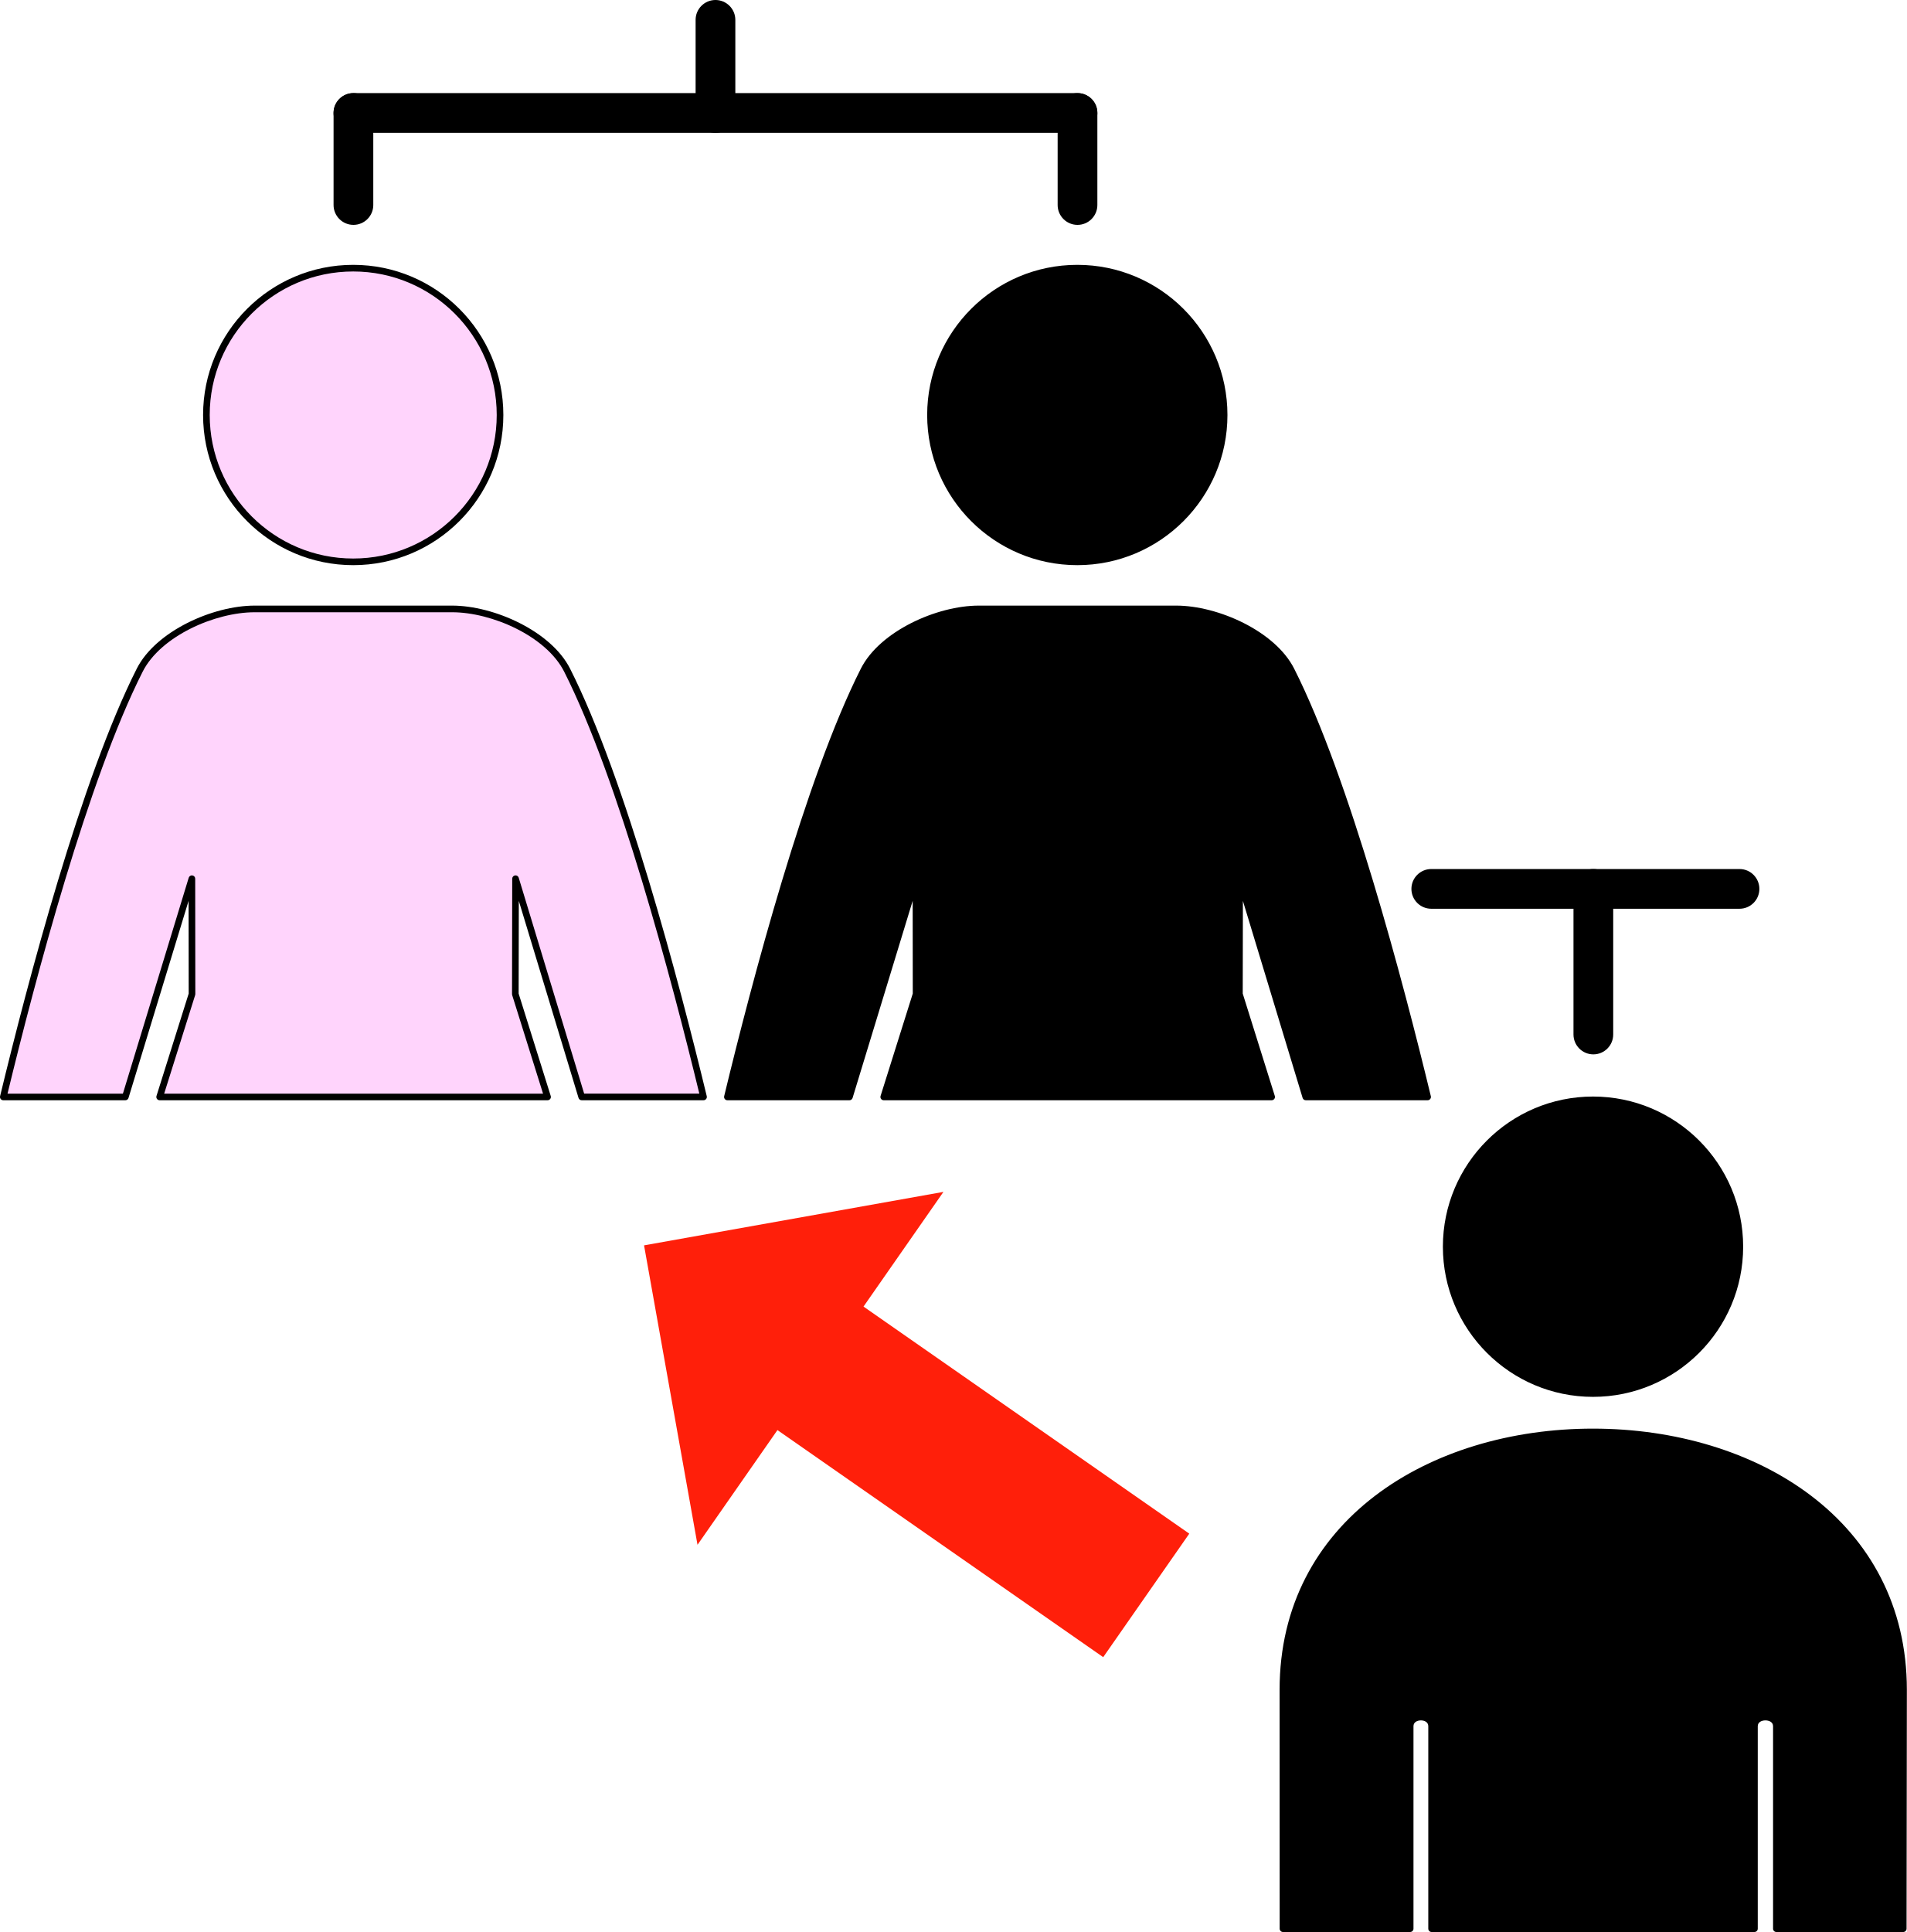
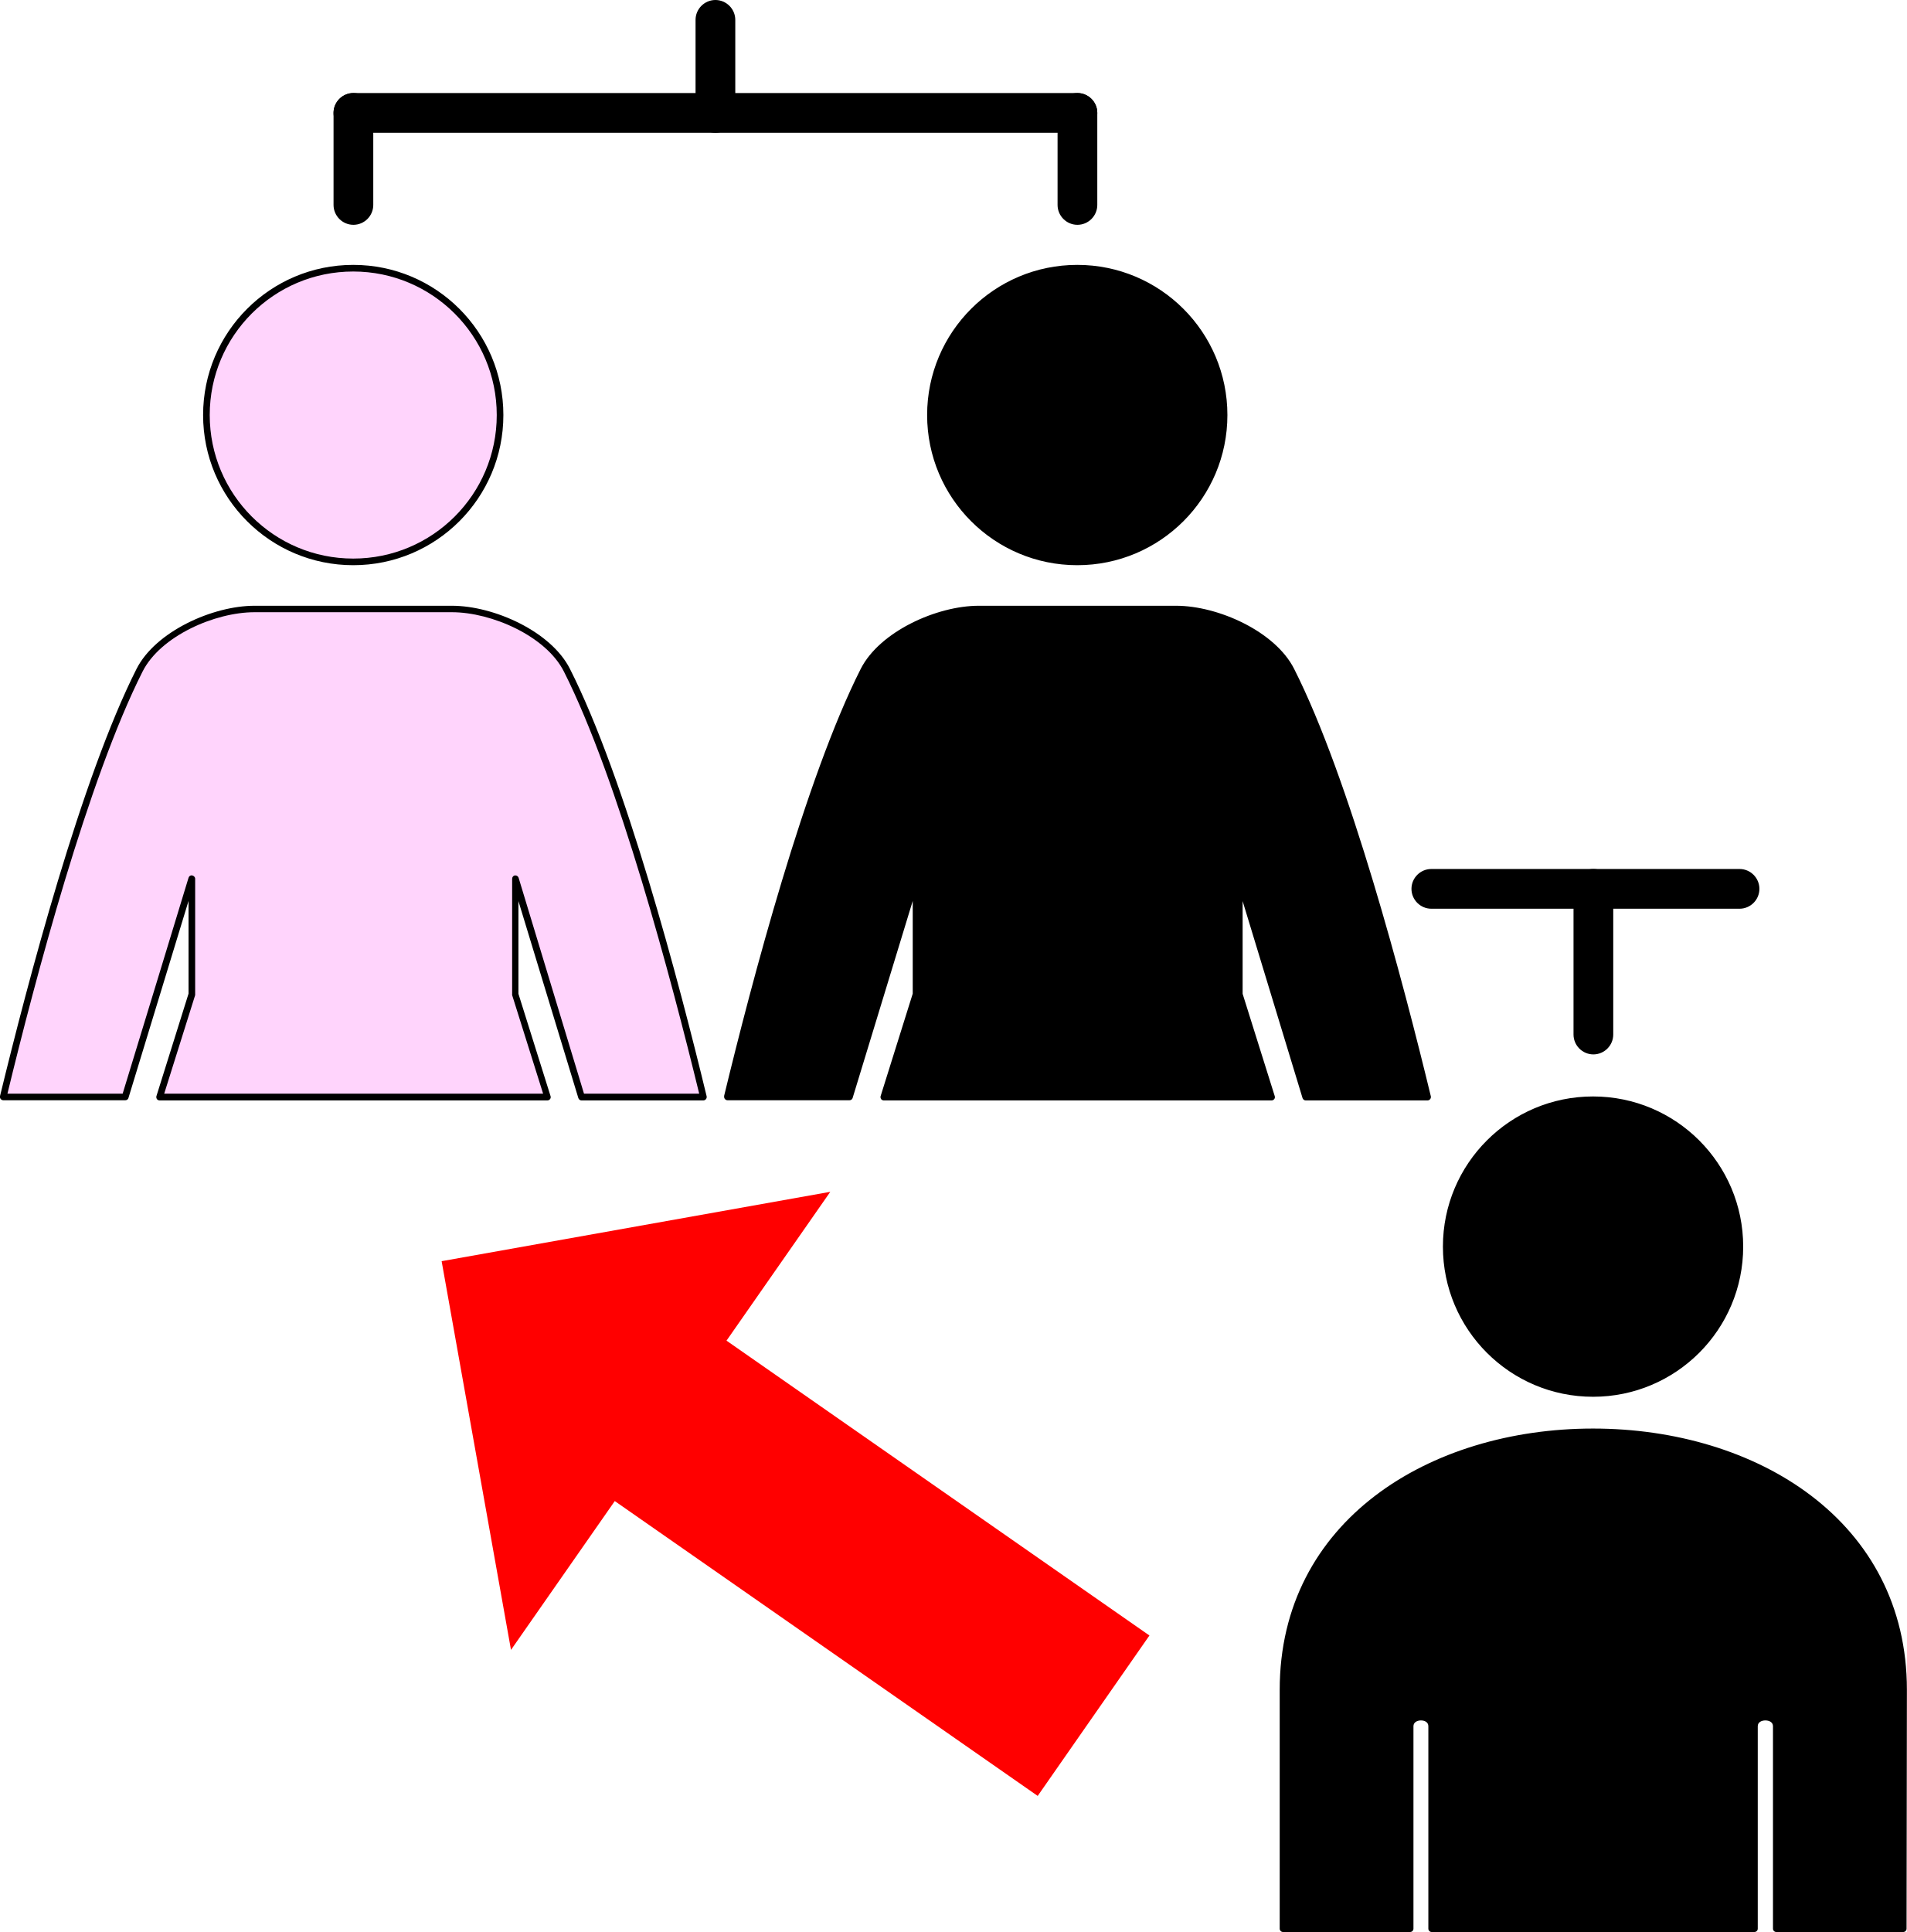
- <svg xmlns="http://www.w3.org/2000/svg" id="Layer_1" data-name="Layer 1" viewBox="0 0 1151.962 1166.982">
+ <svg xmlns="http://www.w3.org/2000/svg" id="Layer_1" version="1.1" viewBox="0 0 1152 1167">
  <defs>
    <style>
-       .cls-1 {
-         fill: #ff1f0a;
+       .st0 {
+         fill: red;
      }

-       .cls-1, .cls-2, .cls-3 {
+       .st0, .st1, .st2 {
        fill-rule: evenodd;
      }

-       .cls-2, .cls-4 {
+       .st1, .st3 {
        fill: #ffd4fc;
      }
    </style>
  </defs>
-   <path class="cls-3" d="M1051.076,753.032c0,48.988-39.711,88.699-88.699,88.699s-88.699-39.711-88.699-88.699,39.711-88.699,88.699-88.699,88.699,39.715,88.699,88.699Z" />
-   <path class="cls-3" d="M962.366,662.342c-50.059,0-90.699,40.641-90.699,90.699s40.641,90.699,90.699,90.699,90.699-40.641,90.699-90.699-40.641-90.699-90.699-90.699h0ZM962.366,666.346c47.848,0,86.695,38.848,86.695,86.695s-38.848,86.695-86.695,86.695-86.695-38.848-86.695-86.695,38.848-86.695,86.695-86.695Z" />
-   <path d="M775.066,1164.982h76.836v-122.32c0-7.332,12.945-7.332,12.945,0v122.32h195.04v-122.32c0-7.332,13.242-7.332,13.242,0v122.32h76.652l.18-144.27c0-100.81-89.801-155.78-187.6-155.78-97.797-.012-187.34,54.969-187.34,155.78l.047,144.27h-.002Z" />
-   <path class="cls-3" d="M773.066,1164.982c0,1.105.895,2,2,2h76.836c1.106,0,2-.895,2-2v-122.32c0-2.449,2.309-3.5,4.473-3.5s4.473,1.047,4.473,3.5v122.32c0,1.105.895,2,2,2h195.04c1.105,0,2-.895,2-2v-122.32c0-2.469,2.391-3.5,4.621-3.5s4.621,1.031,4.621,3.5v122.32c0,1.105.895,2,2,2h76.652c1.105,0,2-.895,2-2l.18-144.27c0-101.98-90.672-157.78-189.6-157.78-98.93-.012-189.34,55.801-189.34,157.78l.047,144.27h-.002ZM777.07,1162.982l-.047-142.27c0-99.645,88.672-153.79,185.34-153.78,96.668,0,185.6,54.129,185.6,153.78l-.176,142.27h-72.652v-120.32c0-4.867-4.227-7.5-8.621-7.5s-8.621,2.633-8.621,7.5v120.32h-191.04v-120.32c0-4.887-4.16-7.5-8.473-7.5s-8.473,2.617-8.473,7.5v120.32h-72.838Z" />
-   <path class="cls-3" d="M739.516,250.672c0,48.984-39.711,88.695-88.699,88.695s-88.699-39.711-88.699-88.695,39.711-88.699,88.699-88.699,88.699,39.711,88.699,88.699Z" />
-   <path class="cls-3" d="M650.816,159.972c-50.059,0-90.699,40.641-90.699,90.699s40.641,90.699,90.699,90.699,90.699-40.641,90.699-90.699-40.641-90.699-90.699-90.699h0ZM650.816,163.976c47.848,0,86.695,38.848,86.695,86.695s-38.848,86.695-86.695,86.695-86.695-38.848-86.695-86.695,38.848-86.695,86.695-86.695h0Z" />
-   <path class="cls-2" d="M302.086,250.672c0,48.984-39.711,88.695-88.699,88.695s-88.695-39.711-88.695-88.695,39.711-88.699,88.695-88.699,88.699,39.711,88.699,88.699Z" />
-   <path class="cls-3" d="M213.386,159.972c-50.059,0-90.699,40.641-90.699,90.699s40.641,90.699,90.699,90.699,90.699-40.641,90.699-90.699-40.641-90.699-90.699-90.699h0ZM213.386,163.976c47.848,0,86.695,38.848,86.695,86.695s-38.848,86.695-86.695,86.695-86.695-38.848-86.695-86.695,38.848-86.695,86.695-86.695h0Z" />
-   <path class="cls-3" d="M225.506,123.832v-55.594c0-6.621-5.375-11.996-11.996-11.996s-12,5.375-12,11.996v55.594c0,6.621,5.375,12,12,12s11.996-5.375,11.996-12Z" />
-   <path class="cls-3" d="M213.506,80.238h437.43c6.621,0,11.996-5.375,11.996-12s-5.375-11.996-11.996-11.996H213.506c-6.621,0-12,5.375-12,11.996s5.375,12,12,12Z" />
-   <path class="cls-3" d="M638.936,68.242v55.594c0,6.621,5.375,12,12,12s11.996-5.375,11.996-12v-55.594c0-6.621-5.375-11.996-11.996-11.996s-12,5.375-12,11.996Z" />
-   <path class="cls-3" d="M420.226,12v56.238c0,6.621,5.375,12,11.996,12s12-5.375,12-12V12c0-6.621-5.375-12-12-12s-11.996,5.375-11.996,12Z" />
-   <path class="cls-3" d="M864.656,548.912h186.21c6.621,0,11.996-5.375,11.996-11.996s-5.375-12-11.996-12h-186.21c-6.621,0-12,5.375-12,12s5.375,11.996,12,11.996Z" />
-   <path class="cls-3" d="M950.566,536.912v87.961c0,6.621,5.375,11.996,12,11.996s11.996-5.375,11.996-11.996v-87.961c0-6.621-5.375-12-11.996-12s-12,5.375-12,12Z" />
-   <path class="cls-1" d="M469.657,863.819l-48.284,69.276-32.296-180.866,180.866-32.296-48.284,69.276,196.802,137.163-51.997,74.604-196.802-137.163-.005.007Z" />
-   <path d="M439.426,662.592h73.719l40.195-131.84.074,69.695-19.547,62.148h234.34l-19.469-62.125.121-69.719,39.969,131.84h73.605c-16.688-69.031-49.016-191.72-82.418-257.8-11.129-22.023-44.789-36.969-69.484-36.98h-119.24c-24.688,0-58.344,14.953-69.473,36.992-33.426,66.082-65.734,188.76-82.406,257.79h.014Z" />
-   <path class="cls-3" d="M437.486,662.122c-.145.598-.008,1.227.371,1.707.379.48.961.762,1.574.762h73.719c.879,0,1.656-.574,1.914-1.418l36.297-119.05.059,56.008-19.453,61.855c-.191.609-.082,1.269.297,1.785.379.512.977.816,1.613.816h234.34c.637,0,1.234-.305,1.613-.816.375-.512.488-1.176.297-1.785l-19.375-61.832.098-55.992,36.074,119c.254.844,1.035,1.422,1.914,1.422h73.605c.613,0,1.191-.281,1.574-.766.379-.48.516-1.113.371-1.707-16.715-69.148-49.117-192.04-82.574-258.23-11.426-22.609-45.914-38.066-71.27-38.078h-119.24c-25.344,0-59.836,15.469-71.258,38.09-33.484,66.191-65.863,189.07-82.562,258.22l.002.009ZM441.975,660.591c16.809-69.332,48.672-189.7,81.645-254.88,10.832-21.453,43.656-35.895,67.688-35.895h119.23c24.043.012,56.867,14.441,67.699,35.883,32.949,65.188,64.836,185.55,81.66,254.89h-69.578c-4.312-14.223-39.539-130.42-39.539-130.42-.289-.949-1.227-1.543-2.207-1.398-.98.145-1.707.984-1.711,1.977l-.121,69.719c0,.203.031.406.09.602l18.652,59.527h-228.89l18.73-59.547c.062-.195.094-.398.094-.602l-.074-69.695c0-.992-.727-1.832-1.707-1.977-.98-.145-1.918.449-2.207,1.394l-39.766,130.43h-69.695l.008-.008Z" />
-   <path class="cls-4" d="M2.002,662.592h73.719l40.195-131.84.074,69.695-19.547,62.148h234.34l-19.469-62.125.121-69.719,39.969,131.84h73.605c-16.688-69.031-49.016-191.72-82.418-257.8-11.129-22.023-44.789-36.969-69.484-36.98h-119.24c-24.684,0-58.344,14.953-69.473,36.992C50.969,470.885,18.661,593.563,1.993,662.593h.01Z" />
-   <path class="cls-3" d="M.056,662.122c-.145.598-.008,1.227.371,1.707.379.48.961.762,1.574.762h73.719c.879,0,1.656-.574,1.914-1.418l36.297-119.05.059,56.008-19.453,61.855c-.191.609-.082,1.269.297,1.785.375.512.977.816,1.613.816h234.34c.637,0,1.234-.305,1.613-.816s.488-1.176.297-1.785l-19.375-61.832.098-55.992,36.074,119c.258.844,1.035,1.422,1.914,1.422h73.605c.613,0,1.191-.281,1.574-.766.379-.48.516-1.113.371-1.707-16.715-69.148-49.117-192.04-82.574-258.23-11.426-22.609-45.914-38.066-71.27-38.078h-119.24c-25.34,0-59.832,15.469-71.258,38.09C49.133,470.084,16.75,592.963.055,662.113l.002.009ZM4.545,660.591c16.809-69.332,48.672-189.7,81.645-254.88,10.832-21.453,43.656-35.895,67.688-35.895h119.24c24.043.012,56.867,14.441,67.699,35.883,32.949,65.188,64.836,185.55,81.66,254.89h-69.578l-39.539-130.42c-.289-.949-1.227-1.543-2.207-1.398s-1.707.984-1.711,1.977l-.121,69.719c0,.203.031.406.09.602l18.652,59.527H99.173l18.73-59.547c.062-.195.094-.398.094-.602l-.074-69.695c0-.992-.727-1.832-1.707-1.977-.98-.145-1.918.449-2.207,1.394,0,0-35.434,116.22-39.766,130.43H4.547l-.002-.008Z" />
+   <path class="st2" d="M1051.1,753c0,49-39.7,88.7-88.7,88.7s-88.7-39.7-88.7-88.7,39.7-88.7,88.7-88.7,88.7,39.7,88.7,88.7Z" />
+   <path class="st2" d="M962.4,662.3c-50.1,0-90.7,40.6-90.7,90.7s40.6,90.7,90.7,90.7,90.7-40.6,90.7-90.7-40.6-90.7-90.7-90.7h0ZM962.4,666.3c47.8,0,86.7,38.8,86.7,86.7s-38.8,86.7-86.7,86.7-86.7-38.8-86.7-86.7,38.8-86.7,86.7-86.7Z" />
+   <path d="M775.1,1165h76.8v-122.3c0-7.3,12.9-7.3,12.9,0v122.3h195v-122.3c0-7.3,13.2-7.3,13.2,0v122.3h76.7l.2-144.3c0-100.8-89.8-155.8-187.6-155.8-97.8,0-187.3,55-187.3,155.8v144.3s0,0,0,0Z" />
+   <path class="st2" d="M773.1,1165c0,1.1.9,2,2,2h76.8c1.1,0,2-.9,2-2v-122.3c0-2.4,2.3-3.5,4.5-3.5s4.5,1,4.5,3.5v122.3c0,1.1.9,2,2,2h195c1.1,0,2-.9,2-2v-122.3c0-2.5,2.4-3.5,4.6-3.5s4.6,1,4.6,3.5v122.3c0,1.1.9,2,2,2h76.7c1.1,0,2-.9,2-2l.2-144.3c0-102-90.7-157.8-189.6-157.8-98.9,0-189.3,55.8-189.3,157.8v144.3s0,0,0,0h0ZM777.1,1163v-142.3c0-99.6,88.6-153.8,185.3-153.8,96.7,0,185.6,54.1,185.6,153.8l-.2,142.3h-72.7v-120.3c0-4.9-4.2-7.5-8.6-7.5s-8.6,2.6-8.6,7.5v120.3h-191v-120.3c0-4.9-4.2-7.5-8.5-7.5s-8.5,2.6-8.5,7.5v120.3h-72.8,0Z" />
+   <path class="st2" d="M739.5,250.7c0,49-39.7,88.7-88.7,88.7s-88.7-39.7-88.7-88.7,39.7-88.7,88.7-88.7,88.7,39.7,88.7,88.7Z" />
+   <path class="st2" d="M650.8,160c-50.1,0-90.7,40.6-90.7,90.7s40.6,90.7,90.7,90.7,90.7-40.6,90.7-90.7-40.6-90.7-90.7-90.7h0ZM650.8,164c47.8,0,86.7,38.8,86.7,86.7s-38.8,86.7-86.7,86.7-86.7-38.8-86.7-86.7,38.8-86.7,86.7-86.7h0Z" />
+   <path class="st1" d="M302.1,250.7c0,49-39.7,88.7-88.7,88.7s-88.7-39.7-88.7-88.7,39.7-88.7,88.7-88.7,88.7,39.7,88.7,88.7Z" />
+   <path class="st2" d="M213.4,160c-50.1,0-90.7,40.6-90.7,90.7s40.6,90.7,90.7,90.7,90.7-40.6,90.7-90.7-40.6-90.7-90.7-90.7h0ZM213.4,164c47.8,0,86.7,38.8,86.7,86.7s-38.8,86.7-86.7,86.7-86.7-38.8-86.7-86.7,38.8-86.7,86.7-86.7h0Z" />
+   <path class="st2" d="M225.5,123.8v-55.6c0-6.6-5.4-12-12-12s-12,5.4-12,12v55.6c0,6.6,5.4,12,12,12s12-5.4,12-12Z" />
+   <path class="st2" d="M213.5,80.2h437.4c6.6,0,12-5.4,12-12s-5.4-12-12-12H213.5c-6.6,0-12,5.4-12,12s5.4,12,12,12Z" />
+   <path class="st2" d="M638.9,68.2v55.6c0,6.6,5.4,12,12,12s12-5.4,12-12v-55.6c0-6.6-5.4-12-12-12s-12,5.4-12,12Z" />
+   <path class="st2" d="M420.2,12v56.2c0,6.6,5.4,12,12,12s12-5.4,12-12V12c0-6.6-5.4-12-12-12s-12,5.4-12,12Z" />
+   <path class="st2" d="M864.7,548.9h186.2c6.6,0,12-5.4,12-12s-5.4-12-12-12h-186.2c-6.6,0-12,5.4-12,12s5.4,12,12,12h0Z" />
+   <path class="st2" d="M950.6,536.9v88c0,6.6,5.4,12,12,12s12-5.4,12-12v-88c0-6.6-5.4-12-12-12s-12,5.4-12,12Z" />
+   <path d="M439.4,662.6h73.7l40.2-131.8v69.7c0,0-19.5,62.1-19.5,62.1h234.3l-19.5-62.1v-69.7c.1,0,40.1,131.8,40.1,131.8h73.6c-16.7-69-49-191.7-82.4-257.8-11.1-22-44.8-37-69.5-37h-119.2c-24.7,0-58.3,15-69.5,37-33.4,66.1-65.7,188.8-82.4,257.8h0Z" />
+   <path class="st2" d="M437.5,662.1c-.1.6,0,1.2.4,1.7s1,.8,1.6.8h73.7c.9,0,1.7-.6,1.9-1.4l36.3-119v56c0,0-19.4,61.9-19.4,61.9-.2.6,0,1.3.3,1.8.4.5,1,.8,1.6.8h234.3c.6,0,1.2-.3,1.6-.8.4-.5.5-1.2.3-1.8l-19.4-61.8v-56c0,0,36.2,119,36.2,119,.3.8,1,1.4,1.9,1.4h73.6c.6,0,1.2-.3,1.6-.8.4-.5.5-1.1.4-1.7-16.7-69.1-49.1-192-82.6-258.2-11.4-22.6-45.9-38.1-71.3-38.1h-119.2c-25.3,0-59.8,15.5-71.3,38.1-33.5,66.2-65.9,189.1-82.6,258.2h0s0,0,0,0ZM442,660.6c16.8-69.3,48.7-189.7,81.6-254.9,10.8-21.5,43.7-35.9,67.7-35.9h119.2c24,0,56.9,14.4,67.7,35.9,32.9,65.2,64.8,185.6,81.7,254.9h-69.6c-4.3-14.2-39.5-130.4-39.5-130.4-.3-.9-1.2-1.5-2.2-1.4s-1.7,1-1.7,2v69.7c-.1.2,0,.4,0,.6l18.7,59.5h-228.9l18.7-59.5c0-.2,0-.4,0-.6v-69.7c0-1-.8-1.8-1.8-2s-1.9.4-2.2,1.4l-39.8,130.4h-69.7,0s0,0,0,0Z" />
+   <path class="st3" d="M2,662.6h73.7l40.2-131.8v69.7c0,0-19.5,62.1-19.5,62.1h234.3l-19.5-62.1v-69.7c.1,0,40.1,131.8,40.1,131.8h73.6c-16.7-69-49-191.7-82.4-257.8-11.1-22-44.8-37-69.5-37h-119.2c-24.7,0-58.3,15-69.5,37C51,470.9,18.7,593.6,2,662.6h0,0Z" />
+   <path class="st2" d="M0,662.1c-.1.6,0,1.2.4,1.7.4.5,1,.8,1.6.8h73.7c.9,0,1.7-.6,1.9-1.4l36.3-119v56c0,0-19.4,61.9-19.4,61.9-.2.6,0,1.3.3,1.8.4.5,1,.8,1.6.8h234.3c.6,0,1.2-.3,1.6-.8s.5-1.2.3-1.8l-19.4-61.8v-56c0,0,36.2,119,36.2,119,.3.8,1,1.4,1.9,1.4h73.6c.6,0,1.2-.3,1.6-.8.4-.5.5-1.1.4-1.7-16.7-69.1-49.1-192-82.6-258.2-11.4-22.6-45.9-38.1-71.3-38.1h-119.2c-25.3,0-59.8,15.5-71.3,38.1C49.1,470.1,16.8,593,0,662.1h0s0,0,0,0ZM4.5,660.6c16.8-69.3,48.7-189.7,81.6-254.9,10.8-21.5,43.7-35.9,67.7-35.9h119.2c24,0,56.9,14.4,67.7,35.9,32.9,65.2,64.8,185.6,81.7,254.9h-69.6l-39.5-130.4c-.3-.9-1.2-1.5-2.2-1.4s-1.7,1-1.7,2v69.7c-.1.2,0,.4,0,.6l18.7,59.5H99.2l18.7-59.5c0-.2,0-.4,0-.6v-69.7c0-1-.8-1.8-1.8-2s-1.9.4-2.2,1.4c0,0-35.4,116.2-39.8,130.4H4.5s0,0,0,0Z" />
+   <path class="st0" d="M371.4,906.7l-62.7,89.9-41.9-234.8,234.8-41.9-62.7,89.9,255.5,178.1-67.5,96.9-255.5-178.1h0s0,0,0,0Z" />
</svg>
